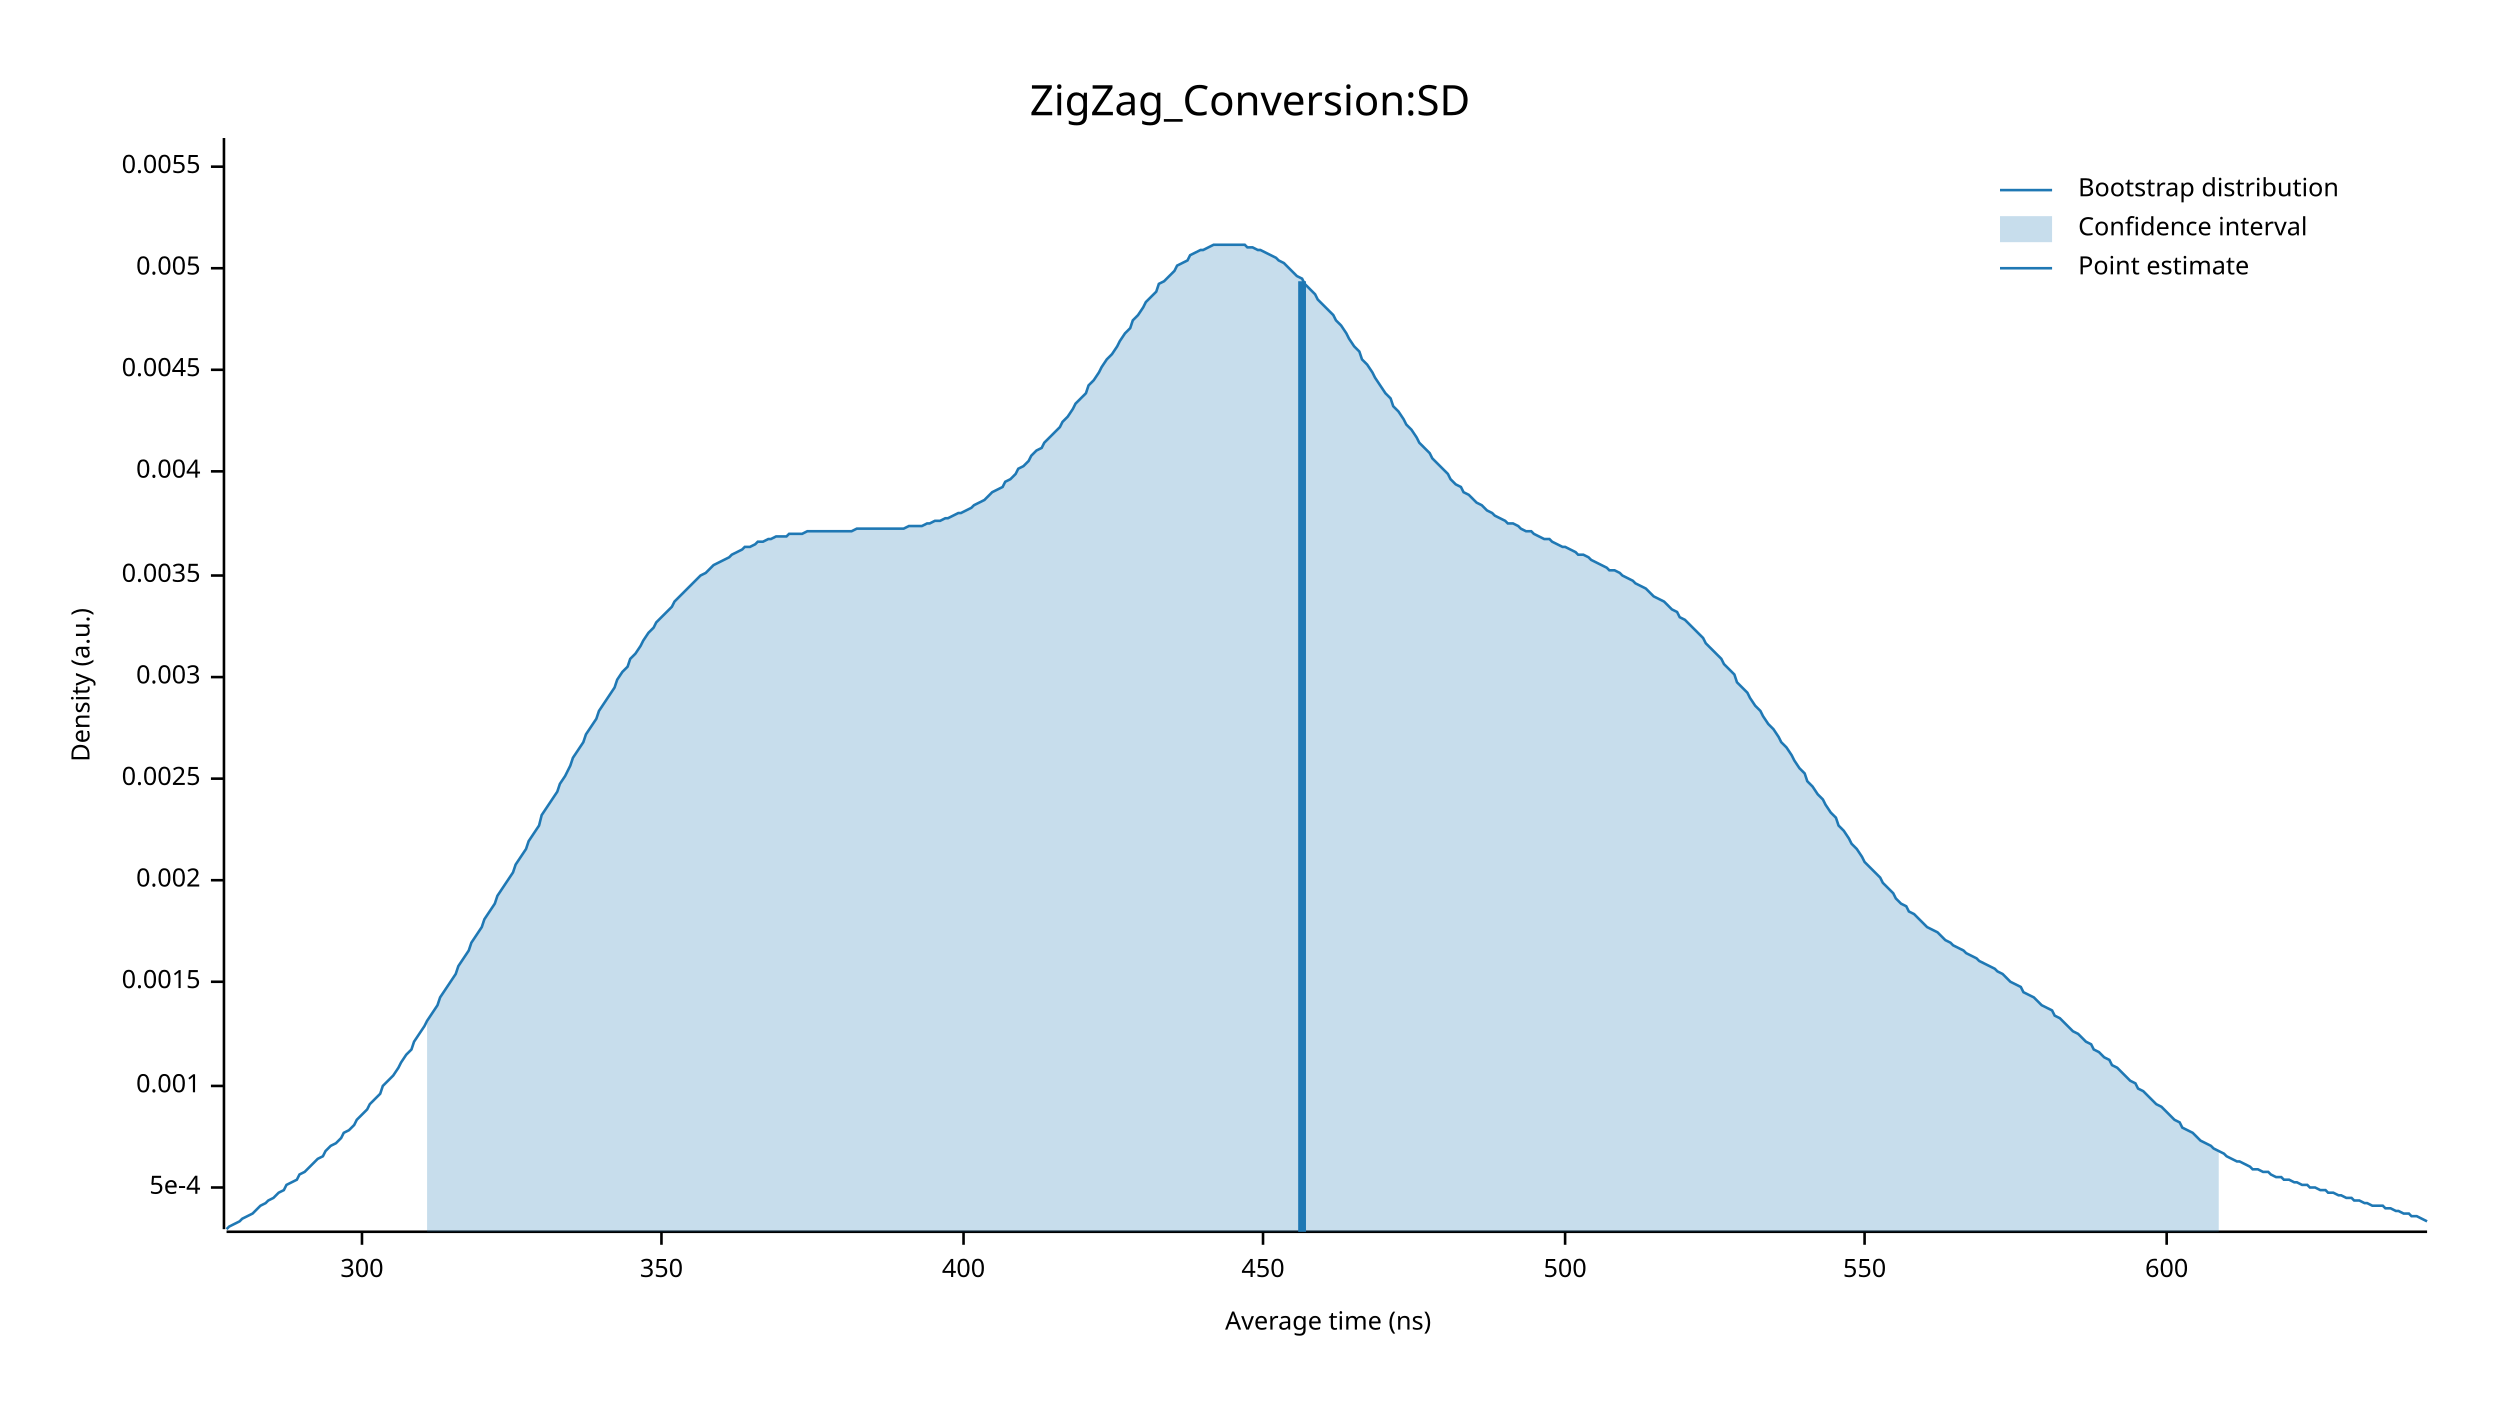
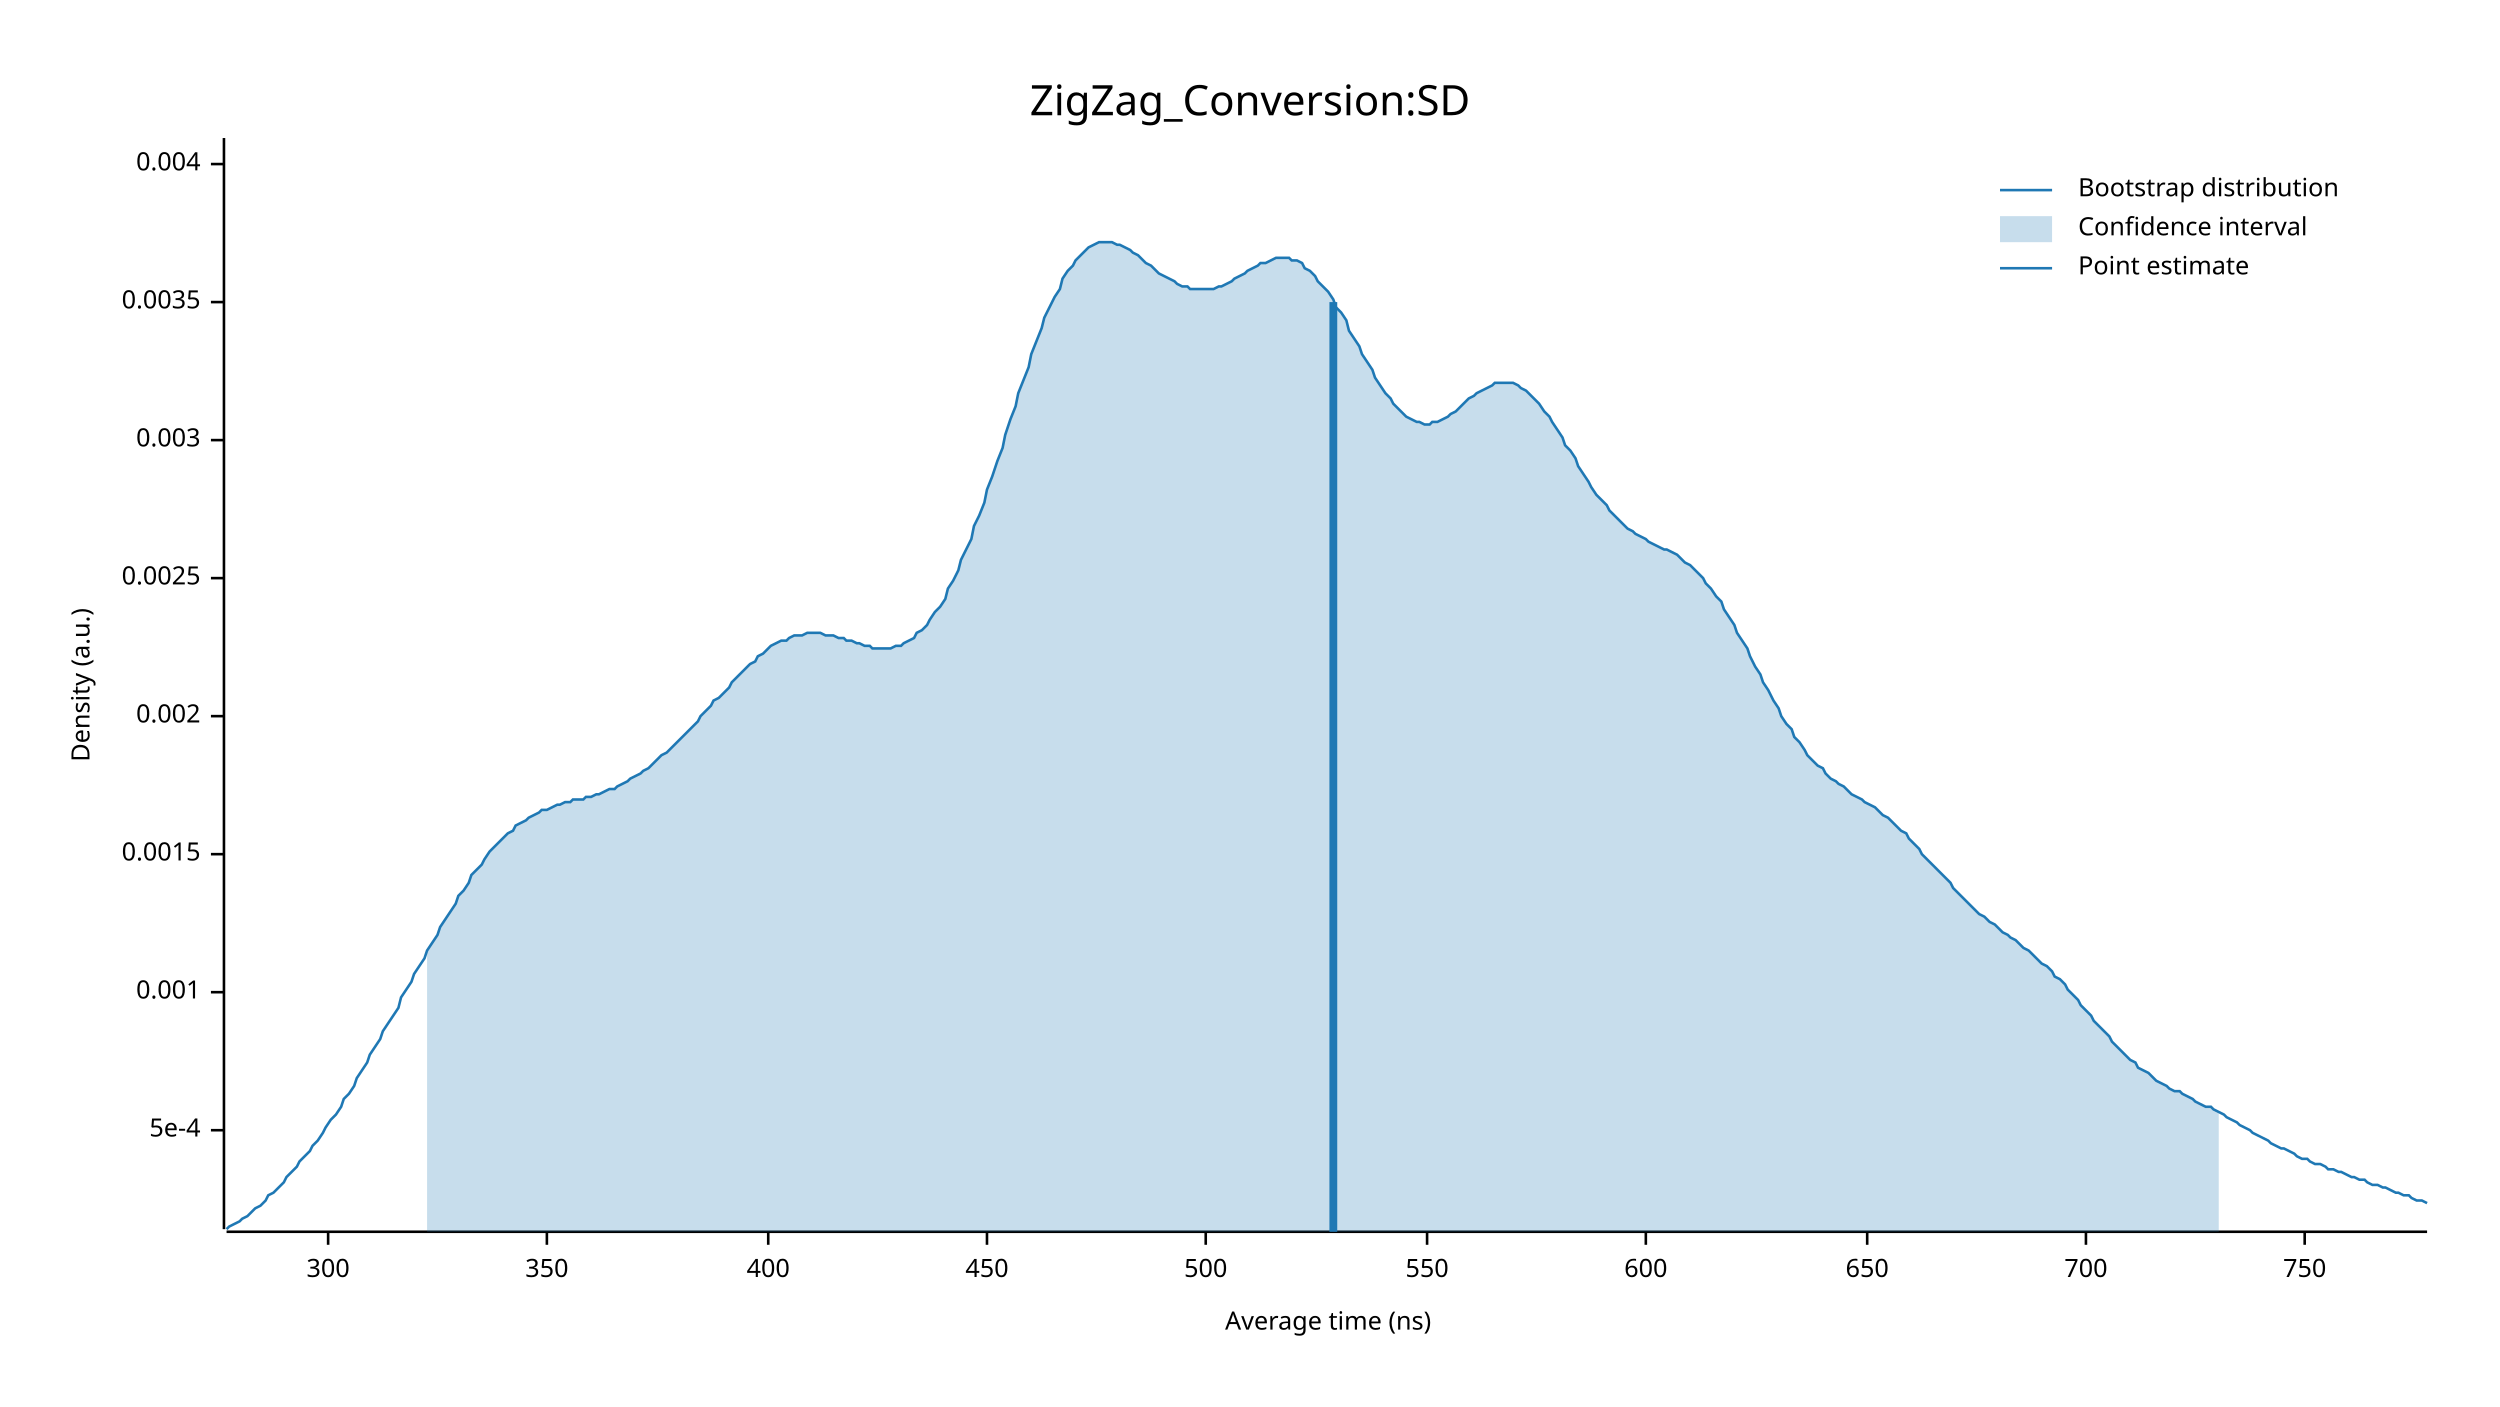
<svg xmlns="http://www.w3.org/2000/svg" width="960" height="540" viewBox="0 0 960 540">
  <text x="480" y="32" dy="0.76em" text-anchor="middle" font-family="sans-serif" font-size="16.129" opacity="1" fill="#000000">
ZigZag_Conversion:SD
</text>
  <text x="27" y="263" dy="0.76em" text-anchor="middle" font-family="sans-serif" font-size="9.677" opacity="1" fill="#000000" transform="rotate(270, 27, 263)">
Density (a.u.)
</text>
  <text x="510" y="513" dy="-0.5ex" text-anchor="middle" font-family="sans-serif" font-size="9.677" opacity="1" fill="#000000">
Average time (ns)
</text>
  <polyline fill="none" opacity="1" stroke="#000000" stroke-width="1" points="86,53 86,472 " />
-   <text x="77" y="456" dy="0.5ex" text-anchor="end" font-family="sans-serif" font-size="9.677" opacity="1" fill="#000000">
+   <text x="77" y="434" dy="0.5ex" text-anchor="end" font-family="sans-serif" font-size="9.677" opacity="1" fill="#000000">
5e-4
</text>
-   <polyline fill="none" opacity="1" stroke="#000000" stroke-width="1" points="81,456 86,456 " />
-   <text x="77" y="417" dy="0.5ex" text-anchor="end" font-family="sans-serif" font-size="9.677" opacity="1" fill="#000000">
+   <polyline fill="none" opacity="1" stroke="#000000" stroke-width="1" points="81,434 86,434 " />
+   <text x="77" y="381" dy="0.5ex" text-anchor="end" font-family="sans-serif" font-size="9.677" opacity="1" fill="#000000">
0.001
</text>
-   <polyline fill="none" opacity="1" stroke="#000000" stroke-width="1" points="81,417 86,417 " />
-   <text x="77" y="377" dy="0.5ex" text-anchor="end" font-family="sans-serif" font-size="9.677" opacity="1" fill="#000000">
+   <polyline fill="none" opacity="1" stroke="#000000" stroke-width="1" points="81,381 86,381 " />
+   <text x="77" y="328" dy="0.5ex" text-anchor="end" font-family="sans-serif" font-size="9.677" opacity="1" fill="#000000">
0.0015
</text>
-   <polyline fill="none" opacity="1" stroke="#000000" stroke-width="1" points="81,377 86,377 " />
-   <text x="77" y="338" dy="0.5ex" text-anchor="end" font-family="sans-serif" font-size="9.677" opacity="1" fill="#000000">
+   <polyline fill="none" opacity="1" stroke="#000000" stroke-width="1" points="81,328 86,328 " />
+   <text x="77" y="275" dy="0.5ex" text-anchor="end" font-family="sans-serif" font-size="9.677" opacity="1" fill="#000000">
0.002
</text>
-   <polyline fill="none" opacity="1" stroke="#000000" stroke-width="1" points="81,338 86,338 " />
-   <text x="77" y="299" dy="0.5ex" text-anchor="end" font-family="sans-serif" font-size="9.677" opacity="1" fill="#000000">
+   <polyline fill="none" opacity="1" stroke="#000000" stroke-width="1" points="81,275 86,275 " />
+   <text x="77" y="222" dy="0.5ex" text-anchor="end" font-family="sans-serif" font-size="9.677" opacity="1" fill="#000000">
0.0025
</text>
-   <polyline fill="none" opacity="1" stroke="#000000" stroke-width="1" points="81,299 86,299 " />
-   <text x="77" y="260" dy="0.5ex" text-anchor="end" font-family="sans-serif" font-size="9.677" opacity="1" fill="#000000">
+   <polyline fill="none" opacity="1" stroke="#000000" stroke-width="1" points="81,222 86,222 " />
+   <text x="77" y="169" dy="0.5ex" text-anchor="end" font-family="sans-serif" font-size="9.677" opacity="1" fill="#000000">
0.003
</text>
-   <polyline fill="none" opacity="1" stroke="#000000" stroke-width="1" points="81,260 86,260 " />
-   <text x="77" y="221" dy="0.5ex" text-anchor="end" font-family="sans-serif" font-size="9.677" opacity="1" fill="#000000">
+   <polyline fill="none" opacity="1" stroke="#000000" stroke-width="1" points="81,169 86,169 " />
+   <text x="77" y="116" dy="0.5ex" text-anchor="end" font-family="sans-serif" font-size="9.677" opacity="1" fill="#000000">
0.0035
</text>
-   <polyline fill="none" opacity="1" stroke="#000000" stroke-width="1" points="81,221 86,221 " />
-   <text x="77" y="181" dy="0.5ex" text-anchor="end" font-family="sans-serif" font-size="9.677" opacity="1" fill="#000000">
+   <polyline fill="none" opacity="1" stroke="#000000" stroke-width="1" points="81,116 86,116 " />
+   <text x="77" y="63" dy="0.5ex" text-anchor="end" font-family="sans-serif" font-size="9.677" opacity="1" fill="#000000">
0.004
</text>
-   <polyline fill="none" opacity="1" stroke="#000000" stroke-width="1" points="81,181 86,181 " />
-   <text x="77" y="142" dy="0.5ex" text-anchor="end" font-family="sans-serif" font-size="9.677" opacity="1" fill="#000000">
- 0.0045
- </text>
-   <polyline fill="none" opacity="1" stroke="#000000" stroke-width="1" points="81,142 86,142 " />
-   <text x="77" y="103" dy="0.5ex" text-anchor="end" font-family="sans-serif" font-size="9.677" opacity="1" fill="#000000">
- 0.005
- </text>
-   <polyline fill="none" opacity="1" stroke="#000000" stroke-width="1" points="81,103 86,103 " />
-   <text x="77" y="64" dy="0.5ex" text-anchor="end" font-family="sans-serif" font-size="9.677" opacity="1" fill="#000000">
- 0.0055
- </text>
-   <polyline fill="none" opacity="1" stroke="#000000" stroke-width="1" points="81,64 86,64 " />
+   <polyline fill="none" opacity="1" stroke="#000000" stroke-width="1" points="81,63 86,63 " />
  <polyline fill="none" opacity="1" stroke="#000000" stroke-width="1" points="87,473 932,473 " />
-   <text x="139" y="483" dy="0.76em" text-anchor="middle" font-family="sans-serif" font-size="9.677" opacity="1" fill="#000000">
+   <text x="126" y="483" dy="0.76em" text-anchor="middle" font-family="sans-serif" font-size="9.677" opacity="1" fill="#000000">
300
</text>
-   <polyline fill="none" opacity="1" stroke="#000000" stroke-width="1" points="139,473 139,478 " />
-   <text x="254" y="483" dy="0.76em" text-anchor="middle" font-family="sans-serif" font-size="9.677" opacity="1" fill="#000000">
+   <polyline fill="none" opacity="1" stroke="#000000" stroke-width="1" points="126,473 126,478 " />
+   <text x="210" y="483" dy="0.76em" text-anchor="middle" font-family="sans-serif" font-size="9.677" opacity="1" fill="#000000">
350
</text>
-   <polyline fill="none" opacity="1" stroke="#000000" stroke-width="1" points="254,473 254,478 " />
-   <text x="370" y="483" dy="0.76em" text-anchor="middle" font-family="sans-serif" font-size="9.677" opacity="1" fill="#000000">
+   <polyline fill="none" opacity="1" stroke="#000000" stroke-width="1" points="210,473 210,478 " />
+   <text x="295" y="483" dy="0.76em" text-anchor="middle" font-family="sans-serif" font-size="9.677" opacity="1" fill="#000000">
400
</text>
-   <polyline fill="none" opacity="1" stroke="#000000" stroke-width="1" points="370,473 370,478 " />
-   <text x="485" y="483" dy="0.76em" text-anchor="middle" font-family="sans-serif" font-size="9.677" opacity="1" fill="#000000">
+   <polyline fill="none" opacity="1" stroke="#000000" stroke-width="1" points="295,473 295,478 " />
+   <text x="379" y="483" dy="0.76em" text-anchor="middle" font-family="sans-serif" font-size="9.677" opacity="1" fill="#000000">
450
</text>
-   <polyline fill="none" opacity="1" stroke="#000000" stroke-width="1" points="485,473 485,478 " />
-   <text x="601" y="483" dy="0.76em" text-anchor="middle" font-family="sans-serif" font-size="9.677" opacity="1" fill="#000000">
+   <polyline fill="none" opacity="1" stroke="#000000" stroke-width="1" points="379,473 379,478 " />
+   <text x="463" y="483" dy="0.76em" text-anchor="middle" font-family="sans-serif" font-size="9.677" opacity="1" fill="#000000">
500
</text>
-   <polyline fill="none" opacity="1" stroke="#000000" stroke-width="1" points="601,473 601,478 " />
-   <text x="716" y="483" dy="0.76em" text-anchor="middle" font-family="sans-serif" font-size="9.677" opacity="1" fill="#000000">
+   <polyline fill="none" opacity="1" stroke="#000000" stroke-width="1" points="463,473 463,478 " />
+   <text x="548" y="483" dy="0.76em" text-anchor="middle" font-family="sans-serif" font-size="9.677" opacity="1" fill="#000000">
550
</text>
-   <polyline fill="none" opacity="1" stroke="#000000" stroke-width="1" points="716,473 716,478 " />
-   <text x="832" y="483" dy="0.76em" text-anchor="middle" font-family="sans-serif" font-size="9.677" opacity="1" fill="#000000">
+   <polyline fill="none" opacity="1" stroke="#000000" stroke-width="1" points="548,473 548,478 " />
+   <text x="632" y="483" dy="0.76em" text-anchor="middle" font-family="sans-serif" font-size="9.677" opacity="1" fill="#000000">
600
</text>
-   <polyline fill="none" opacity="1" stroke="#000000" stroke-width="1" points="832,473 832,478 " />
-   <polyline fill="none" opacity="1" stroke="#1F78B4" stroke-width="1" points="87,472 88,471 90,470 92,469 93,468 95,467 97,466 98,465 100,463 102,462 103,461 105,460 107,458 109,457 110,455 112,454 114,453 115,451 117,450 119,448 120,447 122,445 124,444 125,442 127,440 129,439 131,437 132,435 134,434 136,432 137,430 139,428 141,426 142,424 144,422 146,420 147,417 149,415 151,413 153,410 154,408 156,405 158,403 159,400 161,397 163,394 164,392 166,389 168,386 169,383 171,380 173,377 175,374 176,371 178,368 180,365 181,362 183,359 185,356 186,353 188,350 190,347 191,344 193,341 195,338 197,335 198,332 200,329 202,326 203,323 205,320 207,317 208,313 210,310 212,307 214,304 215,301 217,298 219,294 220,291 222,288 224,285 225,282 227,279 229,276 230,273 232,270 234,267 236,264 237,261 239,258 241,256 242,253 244,251 246,248 247,246 249,243 251,241 252,239 254,237 256,235 258,233 259,231 261,229 263,227 264,226 266,224 268,222 269,221 271,220 273,218 274,217 276,216 278,215 280,214 281,213 283,212 285,211 286,210 288,210 290,209 291,208 293,208 295,207 296,207 298,206 300,206 302,206 303,205 305,205 307,205 308,205 310,204 312,204 313,204 315,204 317,204 318,204 320,204 322,204 324,204 325,204 327,204 329,203 330,203 332,203 334,203 335,203 337,203 339,203 341,203 342,203 344,203 346,203 347,203 349,202 351,202 352,202 354,202 356,201 357,201 359,200 361,200 363,199 364,199 366,198 368,197 369,197 371,196 373,195 374,194 376,193 378,192 379,191 381,189 383,188 385,187 386,185 388,184 390,182 391,180 393,179 395,177 396,175 398,173 400,172 401,170 403,168 405,166 407,164 408,162 410,160 412,157 413,155 415,153 417,151 418,148 420,146 422,143 423,141 425,138 427,136 429,133 430,131 432,128 434,126 435,123 437,121 439,118 440,116 442,114 444,112 445,109 447,108 449,106 451,104 452,102 454,101 456,100 457,98 459,97 461,96 462,96 464,95 466,94 468,94 469,94 471,94 473,94 474,94 476,94 478,94 479,95 481,95 483,96 484,96 486,97 488,98 490,99 491,100 493,101 495,103 496,104 498,106 500,107 501,109 503,111 505,113 506,115 508,117 510,119 512,121 513,123 515,125 517,128 518,130 520,133 522,135 523,138 525,140 527,143 528,145 530,148 532,151 534,153 535,156 537,158 539,161 540,163 542,165 544,168 545,170 547,172 549,174 550,176 552,178 554,180 556,182 557,184 559,186 561,187 562,189 564,190 566,192 567,193 569,194 571,196 573,197 574,198 576,199 578,200 579,201 581,201 583,202 584,203 586,204 588,204 589,205 591,206 593,207 595,207 596,208 598,209 600,210 601,210 603,211 605,212 606,213 608,213 610,214 611,215 613,216 615,217 617,218 618,219 620,219 622,220 623,221 625,222 627,223 628,224 630,225 632,226 633,227 635,229 637,230 639,231 640,232 642,234 644,235 645,237 647,238 649,240 650,241 652,243 654,245 655,247 657,249 659,251 661,253 662,255 664,257 666,259 667,262 669,264 671,266 672,268 674,271 676,273 677,275 679,278 681,280 683,283 684,285 686,287 688,290 689,292 691,295 693,297 694,300 696,302 698,305 700,307 701,309 703,312 705,314 706,317 708,319 710,322 711,324 713,326 715,329 716,331 718,333 720,335 722,337 723,339 725,341 727,343 728,345 730,347 732,348 733,350 735,351 737,353 738,354 740,356 742,357 744,358 745,359 747,361 749,362 750,363 752,364 754,365 755,366 757,367 759,368 760,369 762,370 764,371 766,372 767,373 769,374 771,376 772,377 774,378 776,379 777,381 779,382 781,383 782,384 784,386 786,387 788,388 789,390 791,391 793,393 794,394 796,396 798,397 799,398 801,400 803,401 804,403 806,404 808,406 810,407 811,409 813,410 815,412 816,413 818,415 820,416 821,418 823,419 825,421 827,423 828,424 830,425 832,427 833,428 835,430 837,431 838,433 840,434 842,435 843,436 845,438 847,439 849,440 850,441 852,442 854,443 855,444 857,445 859,446 860,446 862,447 864,448 865,449 867,449 869,450 871,450 872,451 874,452 876,452 877,453 879,453 881,454 882,454 884,455 886,455 887,456 889,456 891,457 893,457 894,458 896,458 898,459 899,459 901,460 903,460 904,461 906,461 908,462 909,462 911,463 913,463 915,463 916,464 918,464 920,465 921,465 923,466 925,466 926,467 928,467 930,468 932,469 " />
-   <polygon opacity="0.25" fill="#1F78B4" points="164,392 166,389 168,386 169,383 171,380 173,377 175,374 176,371 178,368 180,365 181,362 183,359 185,356 186,353 188,350 190,347 191,344 193,341 195,338 197,335 198,332 200,329 202,326 203,323 205,320 207,317 208,313 210,310 212,307 214,304 215,301 217,298 219,294 220,291 222,288 224,285 225,282 227,279 229,276 230,273 232,270 234,267 236,264 237,261 239,258 241,256 242,253 244,251 246,248 247,246 249,243 251,241 252,239 254,237 256,235 258,233 259,231 261,229 263,227 264,226 266,224 268,222 269,221 271,220 273,218 274,217 276,216 278,215 280,214 281,213 283,212 285,211 286,210 288,210 290,209 291,208 293,208 295,207 296,207 298,206 300,206 302,206 303,205 305,205 307,205 308,205 310,204 312,204 313,204 315,204 317,204 318,204 320,204 322,204 324,204 325,204 327,204 329,203 330,203 332,203 334,203 335,203 337,203 339,203 341,203 342,203 344,203 346,203 347,203 349,202 351,202 352,202 354,202 356,201 357,201 359,200 361,200 363,199 364,199 366,198 368,197 369,197 371,196 373,195 374,194 376,193 378,192 379,191 381,189 383,188 385,187 386,185 388,184 390,182 391,180 393,179 395,177 396,175 398,173 400,172 401,170 403,168 405,166 407,164 408,162 410,160 412,157 413,155 415,153 417,151 418,148 420,146 422,143 423,141 425,138 427,136 429,133 430,131 432,128 434,126 435,123 437,121 439,118 440,116 442,114 444,112 445,109 447,108 449,106 451,104 452,102 454,101 456,100 457,98 459,97 461,96 462,96 464,95 466,94 468,94 469,94 471,94 473,94 474,94 476,94 478,94 479,95 481,95 483,96 484,96 486,97 488,98 490,99 491,100 493,101 495,103 496,104 498,106 500,107 501,109 503,111 505,113 506,115 508,117 510,119 512,121 513,123 515,125 517,128 518,130 520,133 522,135 523,138 525,140 527,143 528,145 530,148 532,151 534,153 535,156 537,158 539,161 540,163 542,165 544,168 545,170 547,172 549,174 550,176 552,178 554,180 556,182 557,184 559,186 561,187 562,189 564,190 566,192 567,193 569,194 571,196 573,197 574,198 576,199 578,200 579,201 581,201 583,202 584,203 586,204 588,204 589,205 591,206 593,207 595,207 596,208 598,209 600,210 601,210 603,211 605,212 606,213 608,213 610,214 611,215 613,216 615,217 617,218 618,219 620,219 622,220 623,221 625,222 627,223 628,224 630,225 632,226 633,227 635,229 637,230 639,231 640,232 642,234 644,235 645,237 647,238 649,240 650,241 652,243 654,245 655,247 657,249 659,251 661,253 662,255 664,257 666,259 667,262 669,264 671,266 672,268 674,271 676,273 677,275 679,278 681,280 683,283 684,285 686,287 688,290 689,292 691,295 693,297 694,300 696,302 698,305 700,307 701,309 703,312 705,314 706,317 708,319 710,322 711,324 713,326 715,329 716,331 718,333 720,335 722,337 723,339 725,341 727,343 728,345 730,347 732,348 733,350 735,351 737,353 738,354 740,356 742,357 744,358 745,359 747,361 749,362 750,363 752,364 754,365 755,366 757,367 759,368 760,369 762,370 764,371 766,372 767,373 769,374 771,376 772,377 774,378 776,379 777,381 779,382 781,383 782,384 784,386 786,387 788,388 789,390 791,391 793,393 794,394 796,396 798,397 799,398 801,400 803,401 804,403 806,404 808,406 810,407 811,409 813,410 815,412 816,413 818,415 820,416 821,418 823,419 825,421 827,423 828,424 830,425 832,427 833,428 835,430 837,431 838,433 840,434 842,435 843,436 845,438 847,439 849,440 850,441 852,442 852,473 164,473 " />
-   <polyline fill="none" opacity="1" stroke="#1F78B4" stroke-width="3" points="500,473 500,108 " />
+   <polyline fill="none" opacity="1" stroke="#000000" stroke-width="1" points="632,473 632,478 " />
+   <text x="717" y="483" dy="0.76em" text-anchor="middle" font-family="sans-serif" font-size="9.677" opacity="1" fill="#000000">
+ 650
+ </text>
+   <polyline fill="none" opacity="1" stroke="#000000" stroke-width="1" points="717,473 717,478 " />
+   <text x="801" y="483" dy="0.76em" text-anchor="middle" font-family="sans-serif" font-size="9.677" opacity="1" fill="#000000">
+ 700
+ </text>
+   <polyline fill="none" opacity="1" stroke="#000000" stroke-width="1" points="801,473 801,478 " />
+   <text x="885" y="483" dy="0.76em" text-anchor="middle" font-family="sans-serif" font-size="9.677" opacity="1" fill="#000000">
+ 750
+ </text>
+   <polyline fill="none" opacity="1" stroke="#000000" stroke-width="1" points="885,473 885,478 " />
+   <polyline fill="none" opacity="1" stroke="#1F78B4" stroke-width="1" points="87,472 88,471 90,470 92,469 93,468 95,467 97,465 98,464 100,463 102,461 103,459 105,458 107,456 109,454 110,452 112,450 114,448 115,446 117,444 119,442 120,440 122,438 124,435 125,433 127,430 129,428 131,425 132,422 134,420 136,417 137,414 139,411 141,408 142,405 144,402 146,399 147,396 149,393 151,390 153,387 154,383 156,380 158,377 159,374 161,371 163,368 164,365 166,362 168,359 169,356 171,353 173,350 175,347 176,344 178,342 180,339 181,336 183,334 185,332 186,330 188,327 190,325 191,324 193,322 195,320 197,319 198,317 200,316 202,315 203,314 205,313 207,312 208,311 210,311 212,310 214,309 215,309 217,308 219,308 220,307 222,307 224,307 225,306 227,306 229,305 230,305 232,304 234,303 236,303 237,302 239,301 241,300 242,299 244,298 246,297 247,296 249,295 251,293 252,292 254,290 256,289 258,287 259,286 261,284 263,282 264,281 266,279 268,277 269,275 271,273 273,271 274,269 276,268 278,266 280,264 281,262 283,260 285,258 286,257 288,255 290,254 291,252 293,251 295,249 296,248 298,247 300,246 302,246 303,245 305,244 307,244 308,244 310,243 312,243 313,243 315,243 317,244 318,244 320,244 322,245 324,245 325,246 327,246 329,247 330,247 332,248 334,248 335,249 337,249 339,249 341,249 342,249 344,248 346,248 347,247 349,246 351,245 352,243 354,242 356,240 357,238 359,235 361,233 363,230 364,226 366,223 368,219 369,215 371,211 373,207 374,202 376,198 378,193 379,188 381,183 383,177 385,172 386,167 388,161 390,156 391,151 393,146 395,141 396,136 398,131 400,126 401,122 403,118 405,114 407,111 408,107 410,104 412,102 413,100 415,98 417,96 418,95 420,94 422,93 423,93 425,93 427,93 429,94 430,94 432,95 434,96 435,97 437,98 439,100 440,101 442,102 444,104 445,105 447,106 449,107 451,108 452,109 454,110 456,110 457,111 459,111 461,111 462,111 464,111 466,111 468,110 469,110 471,109 473,108 474,107 476,106 478,105 479,104 481,103 483,102 484,101 486,101 488,100 490,99 491,99 493,99 495,99 496,100 498,100 500,101 501,103 503,104 505,106 506,108 508,110 510,112 512,115 513,118 515,120 517,123 518,127 520,130 522,133 523,136 525,139 527,142 528,145 530,148 532,151 534,153 535,155 537,157 539,159 540,160 542,161 544,162 545,162 547,163 549,163 550,162 552,162 554,161 556,160 557,159 559,158 561,156 562,155 564,153 566,152 567,151 569,150 571,149 573,148 574,147 576,147 578,147 579,147 581,147 583,148 584,149 586,150 588,152 589,153 591,155 593,158 595,160 596,162 598,165 600,168 601,171 603,173 605,176 606,179 608,182 610,185 611,187 613,190 615,192 617,194 618,196 620,198 622,200 623,201 625,203 627,204 628,205 630,206 632,207 633,208 635,209 637,210 639,211 640,211 642,212 644,213 645,214 647,216 649,217 650,218 652,220 654,222 655,224 657,226 659,229 661,231 662,234 664,237 666,240 667,243 669,246 671,249 672,252 674,256 676,259 677,262 679,265 681,269 683,272 684,275 686,278 688,280 689,283 691,285 693,288 694,290 696,292 698,294 700,295 701,297 703,299 705,300 706,301 708,302 710,304 711,305 713,306 715,307 716,308 718,309 720,310 722,312 723,313 725,314 727,316 728,317 730,319 732,320 733,322 735,324 737,326 738,328 740,330 742,332 744,334 745,335 747,337 749,339 750,341 752,343 754,345 755,346 757,348 759,350 760,351 762,352 764,354 766,355 767,356 769,358 771,359 772,360 774,361 776,363 777,364 779,365 781,367 782,368 784,370 786,371 788,373 789,375 791,376 793,378 794,380 796,382 798,384 799,386 801,388 803,390 804,392 806,394 808,396 810,398 811,400 813,402 815,404 816,405 818,407 820,408 821,410 823,411 825,412 827,414 828,415 830,416 832,417 833,418 835,419 837,419 838,420 840,421 842,422 843,423 845,424 847,425 849,425 850,426 852,427 854,428 855,429 857,430 859,431 860,432 862,433 864,434 865,435 867,436 869,437 871,438 872,439 874,440 876,441 877,441 879,442 881,443 882,444 884,445 886,445 887,446 889,447 891,447 893,448 894,449 896,449 898,450 899,450 901,451 903,452 904,452 906,453 908,453 909,454 911,455 913,455 915,456 916,456 918,457 920,458 921,458 923,459 925,459 926,460 928,461 930,461 932,462 " />
+   <polygon opacity="0.25" fill="#1F78B4" points="164,365 166,362 168,359 169,356 171,353 173,350 175,347 176,344 178,342 180,339 181,336 183,334 185,332 186,330 188,327 190,325 191,324 193,322 195,320 197,319 198,317 200,316 202,315 203,314 205,313 207,312 208,311 210,311 212,310 214,309 215,309 217,308 219,308 220,307 222,307 224,307 225,306 227,306 229,305 230,305 232,304 234,303 236,303 237,302 239,301 241,300 242,299 244,298 246,297 247,296 249,295 251,293 252,292 254,290 256,289 258,287 259,286 261,284 263,282 264,281 266,279 268,277 269,275 271,273 273,271 274,269 276,268 278,266 280,264 281,262 283,260 285,258 286,257 288,255 290,254 291,252 293,251 295,249 296,248 298,247 300,246 302,246 303,245 305,244 307,244 308,244 310,243 312,243 313,243 315,243 317,244 318,244 320,244 322,245 324,245 325,246 327,246 329,247 330,247 332,248 334,248 335,249 337,249 339,249 341,249 342,249 344,248 346,248 347,247 349,246 351,245 352,243 354,242 356,240 357,238 359,235 361,233 363,230 364,226 366,223 368,219 369,215 371,211 373,207 374,202 376,198 378,193 379,188 381,183 383,177 385,172 386,167 388,161 390,156 391,151 393,146 395,141 396,136 398,131 400,126 401,122 403,118 405,114 407,111 408,107 410,104 412,102 413,100 415,98 417,96 418,95 420,94 422,93 423,93 425,93 427,93 429,94 430,94 432,95 434,96 435,97 437,98 439,100 440,101 442,102 444,104 445,105 447,106 449,107 451,108 452,109 454,110 456,110 457,111 459,111 461,111 462,111 464,111 466,111 468,110 469,110 471,109 473,108 474,107 476,106 478,105 479,104 481,103 483,102 484,101 486,101 488,100 490,99 491,99 493,99 495,99 496,100 498,100 500,101 501,103 503,104 505,106 506,108 508,110 510,112 512,115 513,118 515,120 517,123 518,127 520,130 522,133 523,136 525,139 527,142 528,145 530,148 532,151 534,153 535,155 537,157 539,159 540,160 542,161 544,162 545,162 547,163 549,163 550,162 552,162 554,161 556,160 557,159 559,158 561,156 562,155 564,153 566,152 567,151 569,150 571,149 573,148 574,147 576,147 578,147 579,147 581,147 583,148 584,149 586,150 588,152 589,153 591,155 593,158 595,160 596,162 598,165 600,168 601,171 603,173 605,176 606,179 608,182 610,185 611,187 613,190 615,192 617,194 618,196 620,198 622,200 623,201 625,203 627,204 628,205 630,206 632,207 633,208 635,209 637,210 639,211 640,211 642,212 644,213 645,214 647,216 649,217 650,218 652,220 654,222 655,224 657,226 659,229 661,231 662,234 664,237 666,240 667,243 669,246 671,249 672,252 674,256 676,259 677,262 679,265 681,269 683,272 684,275 686,278 688,280 689,283 691,285 693,288 694,290 696,292 698,294 700,295 701,297 703,299 705,300 706,301 708,302 710,304 711,305 713,306 715,307 716,308 718,309 720,310 722,312 723,313 725,314 727,316 728,317 730,319 732,320 733,322 735,324 737,326 738,328 740,330 742,332 744,334 745,335 747,337 749,339 750,341 752,343 754,345 755,346 757,348 759,350 760,351 762,352 764,354 766,355 767,356 769,358 771,359 772,360 774,361 776,363 777,364 779,365 781,367 782,368 784,370 786,371 788,373 789,375 791,376 793,378 794,380 796,382 798,384 799,386 801,388 803,390 804,392 806,394 808,396 810,398 811,400 813,402 815,404 816,405 818,407 820,408 821,410 823,411 825,412 827,414 828,415 830,416 832,417 833,418 835,419 837,419 838,420 840,421 842,422 843,423 845,424 847,425 849,425 850,426 852,427 852,473 164,473 " />
+   <polyline fill="none" opacity="1" stroke="#1F78B4" stroke-width="3" points="512,473 512,116 " />
  <text x="798" y="68" dy="0.76em" text-anchor="start" font-family="sans-serif" font-size="9.677" opacity="1" fill="#000000">
Bootstrap distribution
</text>
  <text x="798" y="83" dy="0.76em" text-anchor="start" font-family="sans-serif" font-size="9.677" opacity="1" fill="#000000">
Confidence interval
</text>
  <text x="798" y="98" dy="0.76em" text-anchor="start" font-family="sans-serif" font-size="9.677" opacity="1" fill="#000000">
Point estimate
</text>
  <polyline fill="none" opacity="1" stroke="#1F78B4" stroke-width="1" points="768,73 788,73 " />
  <rect x="768" y="83" width="20" height="10" opacity="0.25" fill="#1F78B4" stroke="none" />
  <polyline fill="none" opacity="1" stroke="#1F78B4" stroke-width="1" points="768,103 788,103 " />
</svg>
